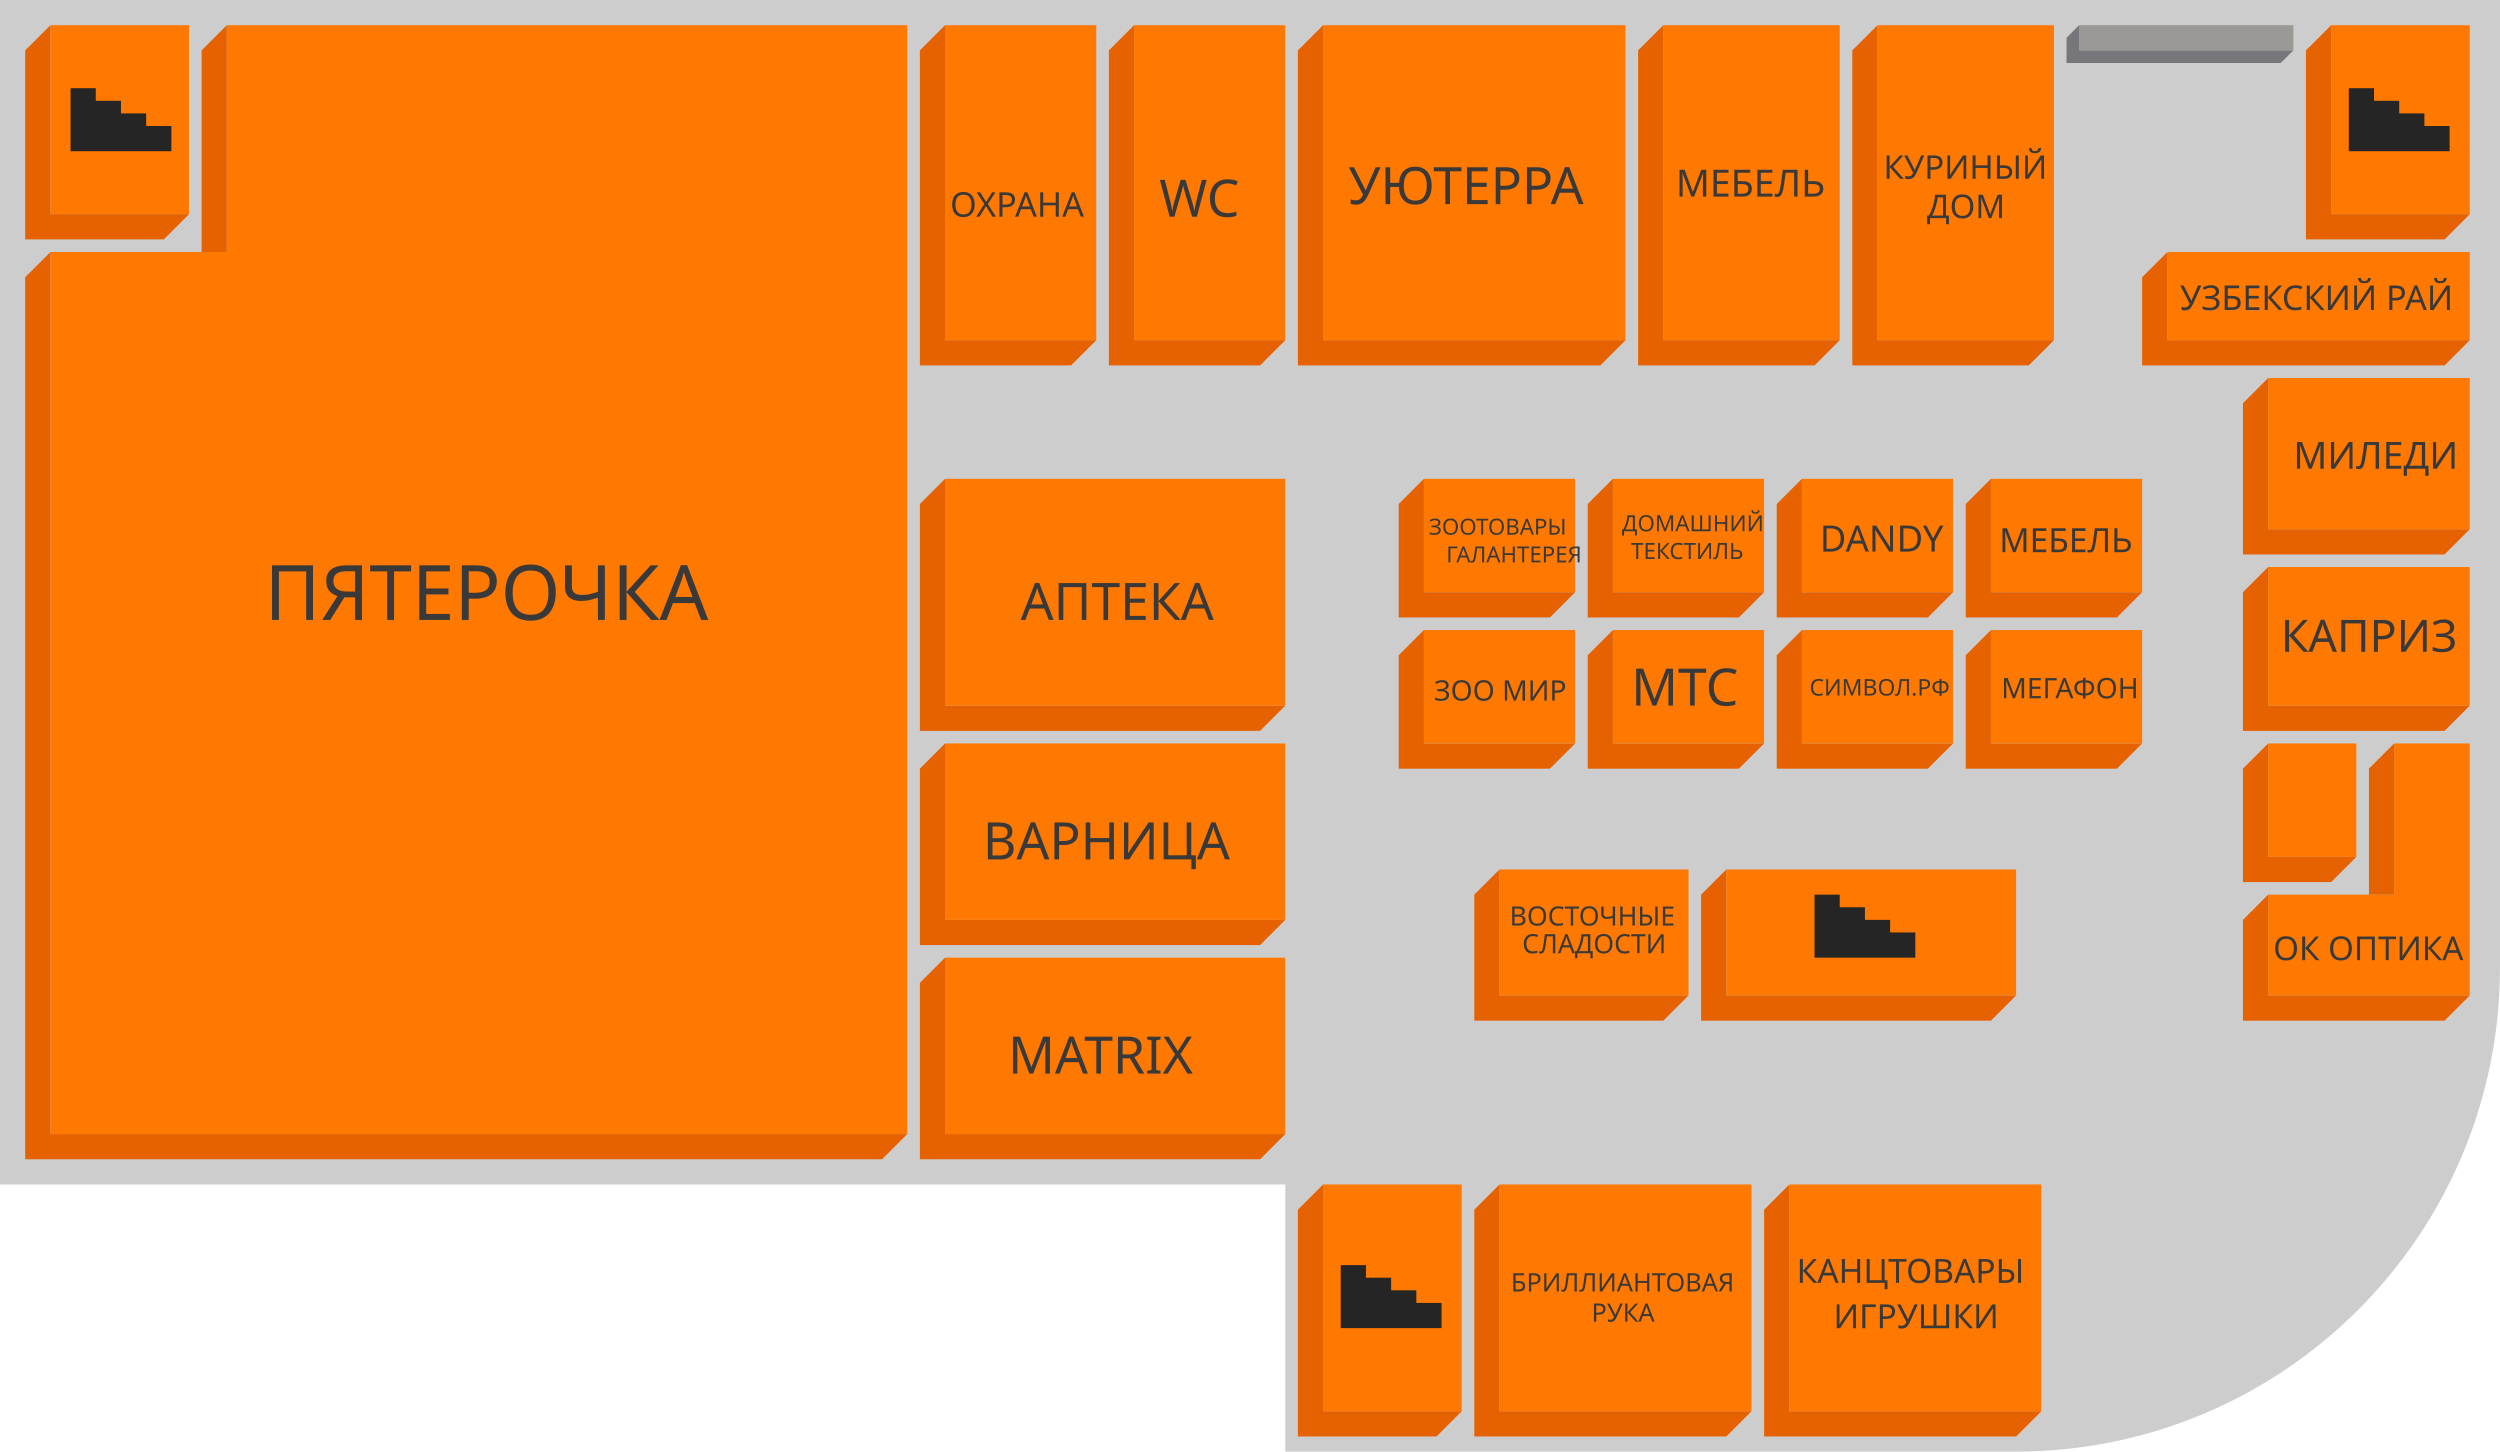
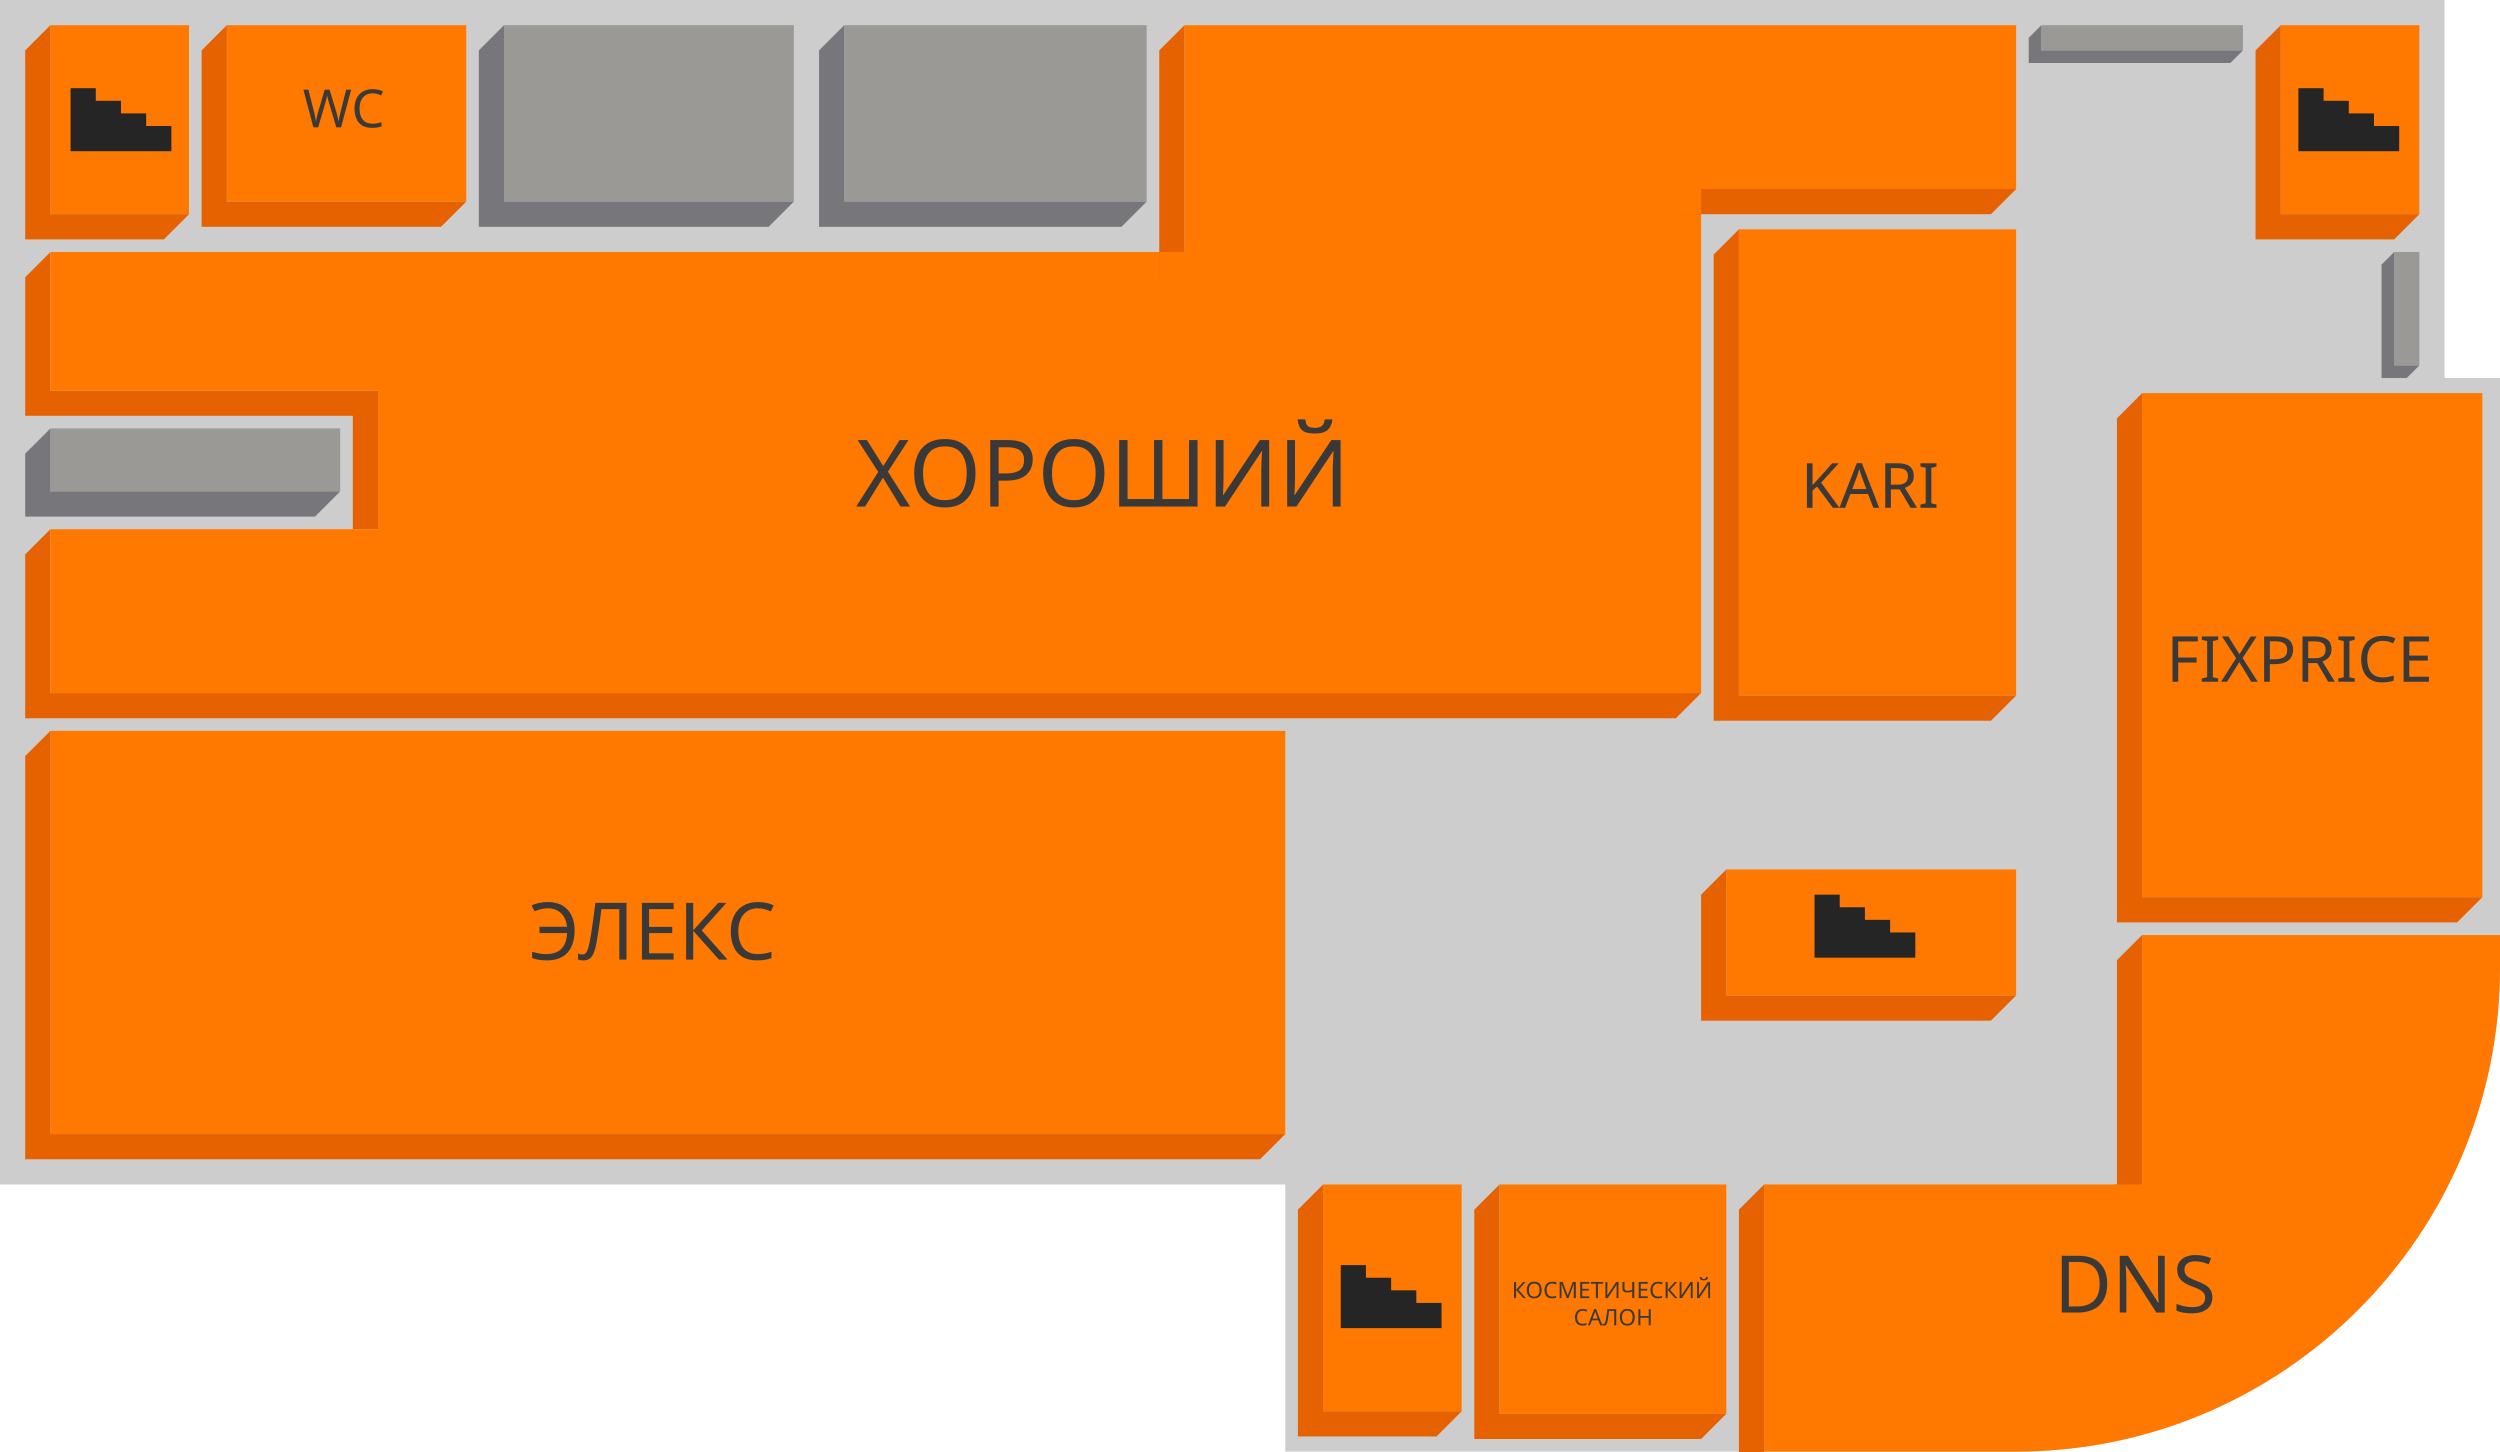
<svg xmlns="http://www.w3.org/2000/svg" version="1.1" id="Слой_1" x="0px" y="0px" viewBox="0 0 992 576" style="enable-background:new 0 0 992 576;" xml:space="preserve">
-   <path fill="#CECDCD" d="M0,0v470h510v106h289.8C906,576,992,490,992,383.8V0H0z" />
+   <style type="text/css">
+ 	.st0{fill:#CECDCD;}
+ 	.st1{fill:#FF7800;}
+ 	.st2{fill:#E66100;}
+ 	.st3{fill:#252525;}
+ 	.st4{fill:#9A9996;}
+ 	.st5{fill:#77767B;}
+ 	.st6{fill:#393939;}
+ 	.st7{font-family:'Arial-BoldMT';}
+ 	.st8{font-size:31.532px;}
+ 	.st9{font-size:36.915px;}
+ 	.st10{font-size:24.715px;}
+ 	.st11{font-size:25.177px;}
+ 	.st12{fill:none;}
+ 	.st13{font-size:9px;}
+ 	.st14{font-size:20.922px;}
+ </style>
+   <path class="st0" d="M0,0v470h510v106h289.8C906,576,992,490,992,383.8V0H0z M992,150h-22V0h22V150z" />
  <g>
-     <path fill="#FF7800" d="M75,10v75H20V10H75z" />
-     <path fill="#E66100" d="M20,85h55L65,95H10V20l10-10V85z" />
-     <path fill="#252525" d="M68,50v10H58H48H38H28V35h10v5h10v5h10v5H68z" />
+     <path class="st1" d="M75,10v75H20V10H75z" />
+     <path class="st2" d="M20,85h55L65,95H10V20l10-10V85z" />
+     <path class="st3" d="M68,50v10H58H48H38H28V35h10v5h10v5h10v5H68z" />
  </g>
  <g>
-     <path fill="#FF7800" d="M980,10v75h-55V10H980z" />
-     <path fill="#E66100" d="M925,85h55l-10,10h-55V20l10-10V85z" />
-     <path fill="#252525" d="M972,50v10h-10h-10h-10h-10V35h10v5h10v5h10v5H972z" />
+     <path class="st1" d="M960,10v75h-55V10H960z" />
+     <path class="st2" d="M905,85h55l-10,10h-55V20l10-10V85z" />
+     <path class="st3" d="M952,50v10h-10h-10h-10h-10V35h10v5h10v5h10v5H952z" />
  </g>
  <g>
-     <rect x="825" y="10" fill="#9A9996" width="85" height="10" />
-     <polygon fill="#77767B" points="825,10 820,15 820,25 905,25 910,20 825,20  " />
+     <path class="st1" d="M580,470v90h-55v-90l0,0H580z" />
+     <path class="st2" d="M525,560h55l-10,10h-55l0,0v-90l10-10V560z" />
+     <path class="st3" d="M572,517v10h-10h-10h-10h-10v-25h10v5h10v5h10v5H572z" />
  </g>
  <g>
-     <path fill="#FF7800" d="M580,470v90h-55v-90l0,0H580z" />
-     <path fill="#E66100" d="M525,560h55l-10,10h-55l0,0v-90l10-10V560z" />
-     <path fill="#252525" d="M572,517v10h-10h-10h-10h-10v-25h10v5h10v5h10v5H572z" />
+     <path class="st1" d="M800,345v50H685v-50H800z" />
+     <path class="st2" d="M685,395h115l-10,10H675v-50l10-10V395z" />
+     <path class="st3" d="M760,370v10h-10h-10h-10h-10v-25h10v5h10v5h10v5H760z" />
  </g>
  <g>
-     <path fill="#FF7800" d="M625,190v45h-60v-45H625z" />
-     <path fill="#E66100" d="M565,235h60l-10,10h-60v-45l10-10V235z" />
+     <path class="st4" d="M890,20h-80V10h80V20z" />
+     <path class="st5" d="M810,20h80l-5,5h-80L810,20z M805,25l5-5V10l-5,5V25z" />
  </g>
  <g>
-     <path fill="#FF7800" d="M935,295v45h-35v-45H935z" />
-     <path fill="#E66100" d="M900,340h35l-10,10h-35v-45l10-10V340z" />
+     <path class="st4" d="M135,195H20v-25h115V195z" />
+     <path class="st5" d="M10,180l10-10l0,25l-10,10L10,180z M135,195H20l-10,10h115L135,195z" />
  </g>
  <g>
-     <path fill="#FF7800" d="M800,345v50H685v-50H800z" />
-     <path fill="#E66100" d="M685,395h115l-10,10H675v-50l10-10V395z" />
-     <path fill="#252525" d="M760,370v10h-10h-10h-10h-10v-25h10v5h10v5h10v5H760z" />
+     <path class="st4" d="M200,10h115v70H200V10z" />
+     <path class="st5" d="M190,20l10-10l0,70l-10,10L190,20z M315,80H200l-10,10h115L315,80z" />
+   </g>
+   <g>
+     <path class="st4" d="M335,10h120v70H335V10z" />
+     <path class="st5" d="M325,20l10-10l0,70l-10,10L325,20z M455,80H335l-10,10h120L455,80z" />
+   </g>
+   <g>
+     <path class="st4" d="M950,100h10v45h-10V100z" />
+     <path class="st5" d="M945,105l5-5v45l-5,5V105z M945,150h10l5-5h-10L945,150z" />
+   </g>
+   <g>
+     <path class="st1" d="M185,80H90V10h95V80z" />
+     <path class="st2" d="M80,20l10-10l0,70L80,90L80,20z M80,90h95l10-10H90L80,90z" />
  </g>
  <g>
    <g>
-       <polygon fill="#FF7800" points="90,10 90,100 80,100 20,100 20,450 360,450 360,10   " />
-       <polygon fill="#E66100" points="20,100 10,110 10,460 350,460 360,450 20,450   " />
-       <polygon fill="#E66100" points="90,10 80,20 80,100 90,100   " />
+       <path class="st1" d="M510,450H20V290h490V450z" />
+       <path class="st2" d="M10,300l10-10l0,160l-10,10L10,300z M10,460h490l10-10H20L10,460z" />
    </g>
-     <text transform="matrix(1 0 0 1 105 246)" font-size="30.345px" fill="#393939" font-family="ArialMT">ПЯТЕРОЧКА</text>
+     <text transform="matrix(1 0 0 1 210 380.7617)" class="st6 st7 st8">ЭЛЕКС</text>
  </g>
  <g>
    <g>
-       <path fill="#FF7800" d="M510,190v90H375v-90H510z" />
-       <path fill="#E66100" d="M375,280l-10,10v-90l10-10V280z M365,290h135l10-10H375L365,290z" />
+       <path class="st1" d="M850,371v99H700v106h99.8C906,576,992,490,992,383.8V371H850z" />
+       <path class="st2" d="M840,381l10-10l0,99l-10,10V381z" />
+       <path class="st1" d="M850,480h-11v-10h11V480z" />
+       <path class="st2" d="M690,480l10-10l0,106l-10,10L690,480z" />
    </g>
-     <text transform="matrix(1 0 0 1 405 246)" font-size="20.492px" fill="#393939" font-family="ArialMT">АПТЕКА</text>
+     <text transform="matrix(1 0 0 1 815.0372 520.8243)" class="st6 st7 st8">DNS</text>
  </g>
  <g>
    <g>
-       <path fill="#FF7800" d="M510,295v70H375v-70H510z" />
-       <path fill="#E66100" d="M375,365h135l-10,10H365v-70l10-10V365z" />
+       <path class="st2" d="M665,285H10l10-10h655L665,285z M10,165l10-10l0-55l-10,10L10,165z M10,285l10-10v-65l-10,10V285z M150,155    H20l-10,10h130L150,155z M140,210h10v-55h-10V210z" />
+       <path class="st1" d="M800,75H470V10h330V75z M675,75H470v25h205V75z M20,100v55h130v55H20v65h655V100H20z" />
+       <path class="st2" d="M460,20l10-10l0,90l-10,10L460,20z M800,75H675l-10,10h125L800,75z" />
+       <path class="st1" d="M470,100h-10v10h10V100z M675,85h-10V75h10V85z" />
    </g>
-     <text transform="matrix(1 0 0 1 390.0001 341.0002)" font-size="20.492px" fill="#393939" font-family="ArialMT">ВАРНИЦА</text>
+     <text transform="matrix(1 0 0 1 339.6118 200.9834)" class="st6 st7 st9">ХОРОШИЙ</text>
  </g>
  <g>
    <g>
-       <path fill="#FF7800" d="M510,380v70H375v-70H510z" />
-       <path fill="#E66100" d="M375,450h135l-10,10H365v-70l10-10V450z" />
+       <path class="st1" d="M690,91h110v185H690V91z" />
+       <path class="st2" d="M790,286H680l10-10h110L790,286z M680,101l10-10l0,185l-10,10L680,101z" />
    </g>
-     <text transform="matrix(1 0 0 1 400.0001 426.0002)" font-size="20.492px" fill="#393939" font-family="ArialMT">MATRIX</text>
+     <text transform="matrix(1 0 0 1 714.5898 201.4863)" class="st6 st7 st10">KARI</text>
  </g>
  <g>
    <g>
-       <path fill="#FF7800" d="M645,10v125H525V10H645z" />
-       <path fill="#E66100" d="M525,135h120l-10,10H515l0,0V20l10-10V135L525,135z" />
+       <path class="st1" d="M850,156h135v200H850V156z" />
+       <path class="st2" d="M840,166l10-10v200l-10,10V166z M840,366h135l10-10H850L840,366z" />
    </g>
-     <text transform="matrix(1 0 0 1 535.0001 81)" font-size="20.492px" fill="#393939" font-family="ArialMT">УЮТЕРРА</text>
+     <text transform="matrix(1 0 0 1 859.6113 270.5215)" class="st6 st7 st11">FIXPRICE</text>
  </g>
  <g>
    <g>
-       <path fill="#FF7800" d="M730,10v125h-70V10H730z" />
-       <path fill="#E66100" d="M660,135h70l-10,10h-70l0,0V20l10-10V135L660,135z" />
+       <path class="st1" d="M685,561h-90v-91h90V561z" />
+       <path class="st2" d="M585,480l10-10v91l-10,10V480z M585,571h90l10-10h-90L585,571z" />
    </g>
-     <text transform="matrix(1 0 0 1 665 78)" font-size="14.867px" fill="#393939" font-family="ArialMT">МЕБЕЛЬ</text>
-   </g>
-   <g>
-     <g>
-       <path fill="#FF7800" d="M815,10v125h-70V10H815z" />
-       <path fill="#E66100" d="M745,135h70l-10,10h-70V20l10-10V135z" />
-     </g>
-     <rect x="742" y="59.8" fill="none" width="75" height="30.2" />
-     <text transform="matrix(1.0031 0 0 1 747.3564 70.959)">
-       <tspan x="0" y="0" font-size="13px" fill="#393939" font-family="ArialMT">КУРИНЫЙ </tspan>
-       <tspan x="17.2" y="15.6" font-size="13px" fill="#393939" font-family="ArialMT">ДОМ</tspan>
+     <rect x="598" y="507.4" class="st12" width="85.5" height="28.6" />
+     <text transform="matrix(1 0 0 1 599.8887 515.1011)">
+       <tspan x="0" y="0" class="st6 st7 st13">КОСМЕТИЧЕСКИЙ </tspan>
+       <tspan x="24.5" y="10.8" class="st6 st7 st13">САЛОН</tspan>
    </text>
  </g>
-   <g>
-     <g>
-       <path fill="#FF7800" d="M980,100v35H860v-35H980z" />
-       <path fill="#E66100" d="M860,135h120l-10,10H850v-35l10-10V135z" />
-     </g>
-     <text transform="matrix(1 0 0 1 865 123)" font-size="13.566px" fill="#393939" font-family="ArialMT">УЗБЕКСКИЙ РАЙ</text>
-   </g>
-   <g>
-     <g>
-       <path fill="#FF7800" d="M980,150v60h-80v-60H980z" />
-       <path fill="#E66100" d="M900,210h80l-10,10h-80v-60l10-10V210z" />
-     </g>
-     <text transform="matrix(1 0 0 1 910 186)" font-size="14.867px" fill="#393939" font-family="ArialMT">МИЛЕДИ</text>
-   </g>
-   <g>
-     <g>
-       <path fill="#FF7800" d="M980,225v55h-80v-55H980z" />
-       <path fill="#E66100" d="M900,280h80l-10,10h-80v-55l10-10V280z" />
-     </g>
-     <text transform="matrix(1 0 0 1 905 258.6353)" font-size="17.736px" fill="#393939" font-family="ArialMT">КАПРИЗ</text>
-   </g>
-   <g>
-     <g>
-       <path fill="#FF7800" d="M980,295v100h-80v-40h40h10v-60H980z" />
-       <path fill="#E66100" d="M900,395h80l-10,10h-80v-40l10-10V395z M950,295l-10,10v50h10V295z" />
-     </g>
-     <text transform="matrix(1 0 0 1 902 381)" font-size="13.122px" fill="#393939" font-family="ArialMT">ОК ОПТИКА</text>
-   </g>
-   <g>
-     <g>
-       <path fill="#FF7800" d="M810,470v90H710v-90H810z" />
-       <path fill="#E66100" d="M710,560h100l-10,10H700v-90l10-10V560z" />
-     </g>
-     <rect x="709.3" y="497.7" fill="none" width="99.9" height="34.1" />
-     <text transform="matrix(1 0 0 1 712.9071 509.0533)">
-       <tspan x="0" y="0" font-size="13.268px" fill="#393939" font-family="ArialMT">КАНЦТОВАРЫ </tspan>
-       <tspan x="14.6" y="18" font-size="13.268px" fill="#393939" font-family="ArialMT">ИГРУШКИ</tspan>
-     </text>
-   </g>
-   <g>
-     <g>
-       <path fill="#FF7800" d="M695,470v90H595v-90H695z" />
-       <path fill="#E66100" d="M595,560h100l-10,10H585v-90l10-10V560z" />
-     </g>
-     <rect x="598" y="503.8" fill="none" width="92.7" height="23.9" />
-     <text transform="matrix(1 0 0 1 599.4979 512.4405)">
-       <tspan x="0" y="0" font-size="10.073px" fill="#393939" font-family="ArialMT">БРИЛЛИАНТОВАЯ </tspan>
-       <tspan x="32" y="12" font-size="10.073px" fill="#393939" font-family="ArialMT">РУКА</tspan>
-     </text>
-   </g>
-   <rect x="566.4" y="204.6" fill="none" width="58" height="22.8" />
-   <text transform="matrix(1 0 0 1 566.9596 212.1575)">
-     <tspan x="0" y="0" font-size="8.827px" fill="#393939" font-family="ArialMT">ЗООТОВАРЫ </tspan>
-     <tspan x="6.9" y="11" font-size="8.827px" fill="#393939" font-family="ArialMT">ГАЛАНТЕРЕЯ</tspan>
-   </text>
-   <g>
-     <g>
-       <path fill="#FF7800" d="M700,190v45h-60v-45H700z" />
-       <path fill="#E66100" d="M640,235h60l-10,10h-60v-45l10-10V235z" />
-     </g>
-     <rect x="633.5" y="203.2" fill="none" width="73.8" height="23.3" />
-     <text transform="matrix(1 0 0 1 643.5839 210.8159)">
-       <tspan x="0" y="0" font-size="8.893px" fill="#393939" font-family="ArialMT">ДОМАШНИЙ </tspan>
-       <tspan x="3.6" y="11" font-size="8.893px" fill="#393939" font-family="ArialMT">ТЕКСТИЛЬ</tspan>
-     </text>
-   </g>
-   <g>
-     <g>
-       <path fill="#FF7800" d="M775,190v45h-60v-45H775z" />
-       <path fill="#E66100" d="M715,235h60l-10,10h-60v-45l10-10V235z" />
-     </g>
-     <text transform="matrix(1 0 0 1 722.0812 218.8806)" font-size="14.455px" fill="#393939" font-family="ArialMT">DANDY</text>
-   </g>
-   <g>
-     <g>
-       <path fill="#FF7800" d="M850,190v45h-60v-45H850z" />
-       <path fill="#E66100" d="M790,235h60l-10,10h-60v-45l10-10V235z" />
-     </g>
-     <text transform="matrix(1 0 0 1 793.3152 219.1105)" font-size="13.284px" fill="#393939" font-family="ArialMT">МЕБЕЛЬ</text>
-   </g>
-   <g>
-     <g>
-       <path fill="#FF7800" d="M850,250v45h-60v-45H850z" />
-       <path fill="#E66100" d="M790,295h60l-10,10h-60v-45l10-10V295z" />
-     </g>
-     <text transform="matrix(1 0 0 1 794.0811 277.0808)" font-size="11.217px" fill="#393939" font-family="ArialMT">МЕГАФОН</text>
-   </g>
-   <g>
-     <g>
-       <path fill="#FF7800" d="M775,250v45h-60v-45H775z" />
-       <path fill="#E66100" d="M715,295h60l-10,10h-60v-45l10-10V295z" />
-     </g>
-     <text transform="matrix(1 0 0 1 718 276)" font-size="9.12px" fill="#393939" font-family="ArialMT">СИМВОЛ.РФ</text>
-   </g>
-   <g>
-     <g>
-       <path fill="#FF7800" d="M700,250v45h-60v-45H700z" />
-       <path fill="#E66100" d="M640,295h60l-10,10h-60v-45l10-10V295z" />
-     </g>
-     <text transform="matrix(1 0 0 1 647.251 279.9765)" font-size="20.492px" fill="#393939" font-family="ArialMT">МТС</text>
-   </g>
-   <g>
-     <g>
-       <path fill="#FF7800" d="M625,250v45h-60v-45H625z" />
-       <path fill="#E66100" d="M565,295h60l-10,10h-60v-45l10-10V295z" />
-     </g>
-     <text transform="matrix(1 0 0 1 569.0004 278.0002)" font-size="11.217px" fill="#393939" font-family="ArialMT">ЗОО МИР</text>
-   </g>
-   <g>
-     <g>
-       <path fill="#FF7800" d="M670,345v50h-75v-50H670z" />
-       <path fill="#E66100" d="M595,395h75l-10,10h-75v-50l10-10V395z" />
-     </g>
-     <rect x="596.7" y="358.2" fill="none" width="73.3" height="27.8" />
-     <text transform="matrix(1 0 0 1 599.0051 367.2489)">
-       <tspan x="0" y="0" font-size="10.569px" fill="#393939" font-family="ArialMT">ВОСТОЧНЫЕ </tspan>
-       <tspan x="5" y="11" font-size="10.569px" fill="#393939" font-family="ArialMT">СЛАДОСТИ</tspan>
-     </text>
-   </g>
-   <g>
-     <g>
-       <path fill="#FF7800" d="M510,10v125h-60V10H510z" />
-       <path fill="#E66100" d="M450,135h60l-10,10h-60L450,135z M450,10l-10,10l0,125l10-10L450,10z" />
-     </g>
-     <text transform="matrix(1 0 0 1 460 85.9998)" font-size="20.492px" fill="#393939" font-family="ArialMT">WC</text>
-   </g>
-   <g>
-     <g>
-       <path fill="#FF7800" d="M435,10v125h-60V10H435z" />
-       <path fill="#E66100" d="M375,135h60l-10,10h-60L375,135z M375,10l-10,10l0,125l10-10L375,10z" />
-     </g>
-     <text transform="matrix(1 0 0 1 377 86)" font-size="13.553px" fill="#393939" font-family="ArialMT">ОХРАНА</text>
-   </g>
+   <text transform="matrix(1 0 0 1 120.1436 50.5303)" class="st6 st7 st14">WC</text>
</svg>
